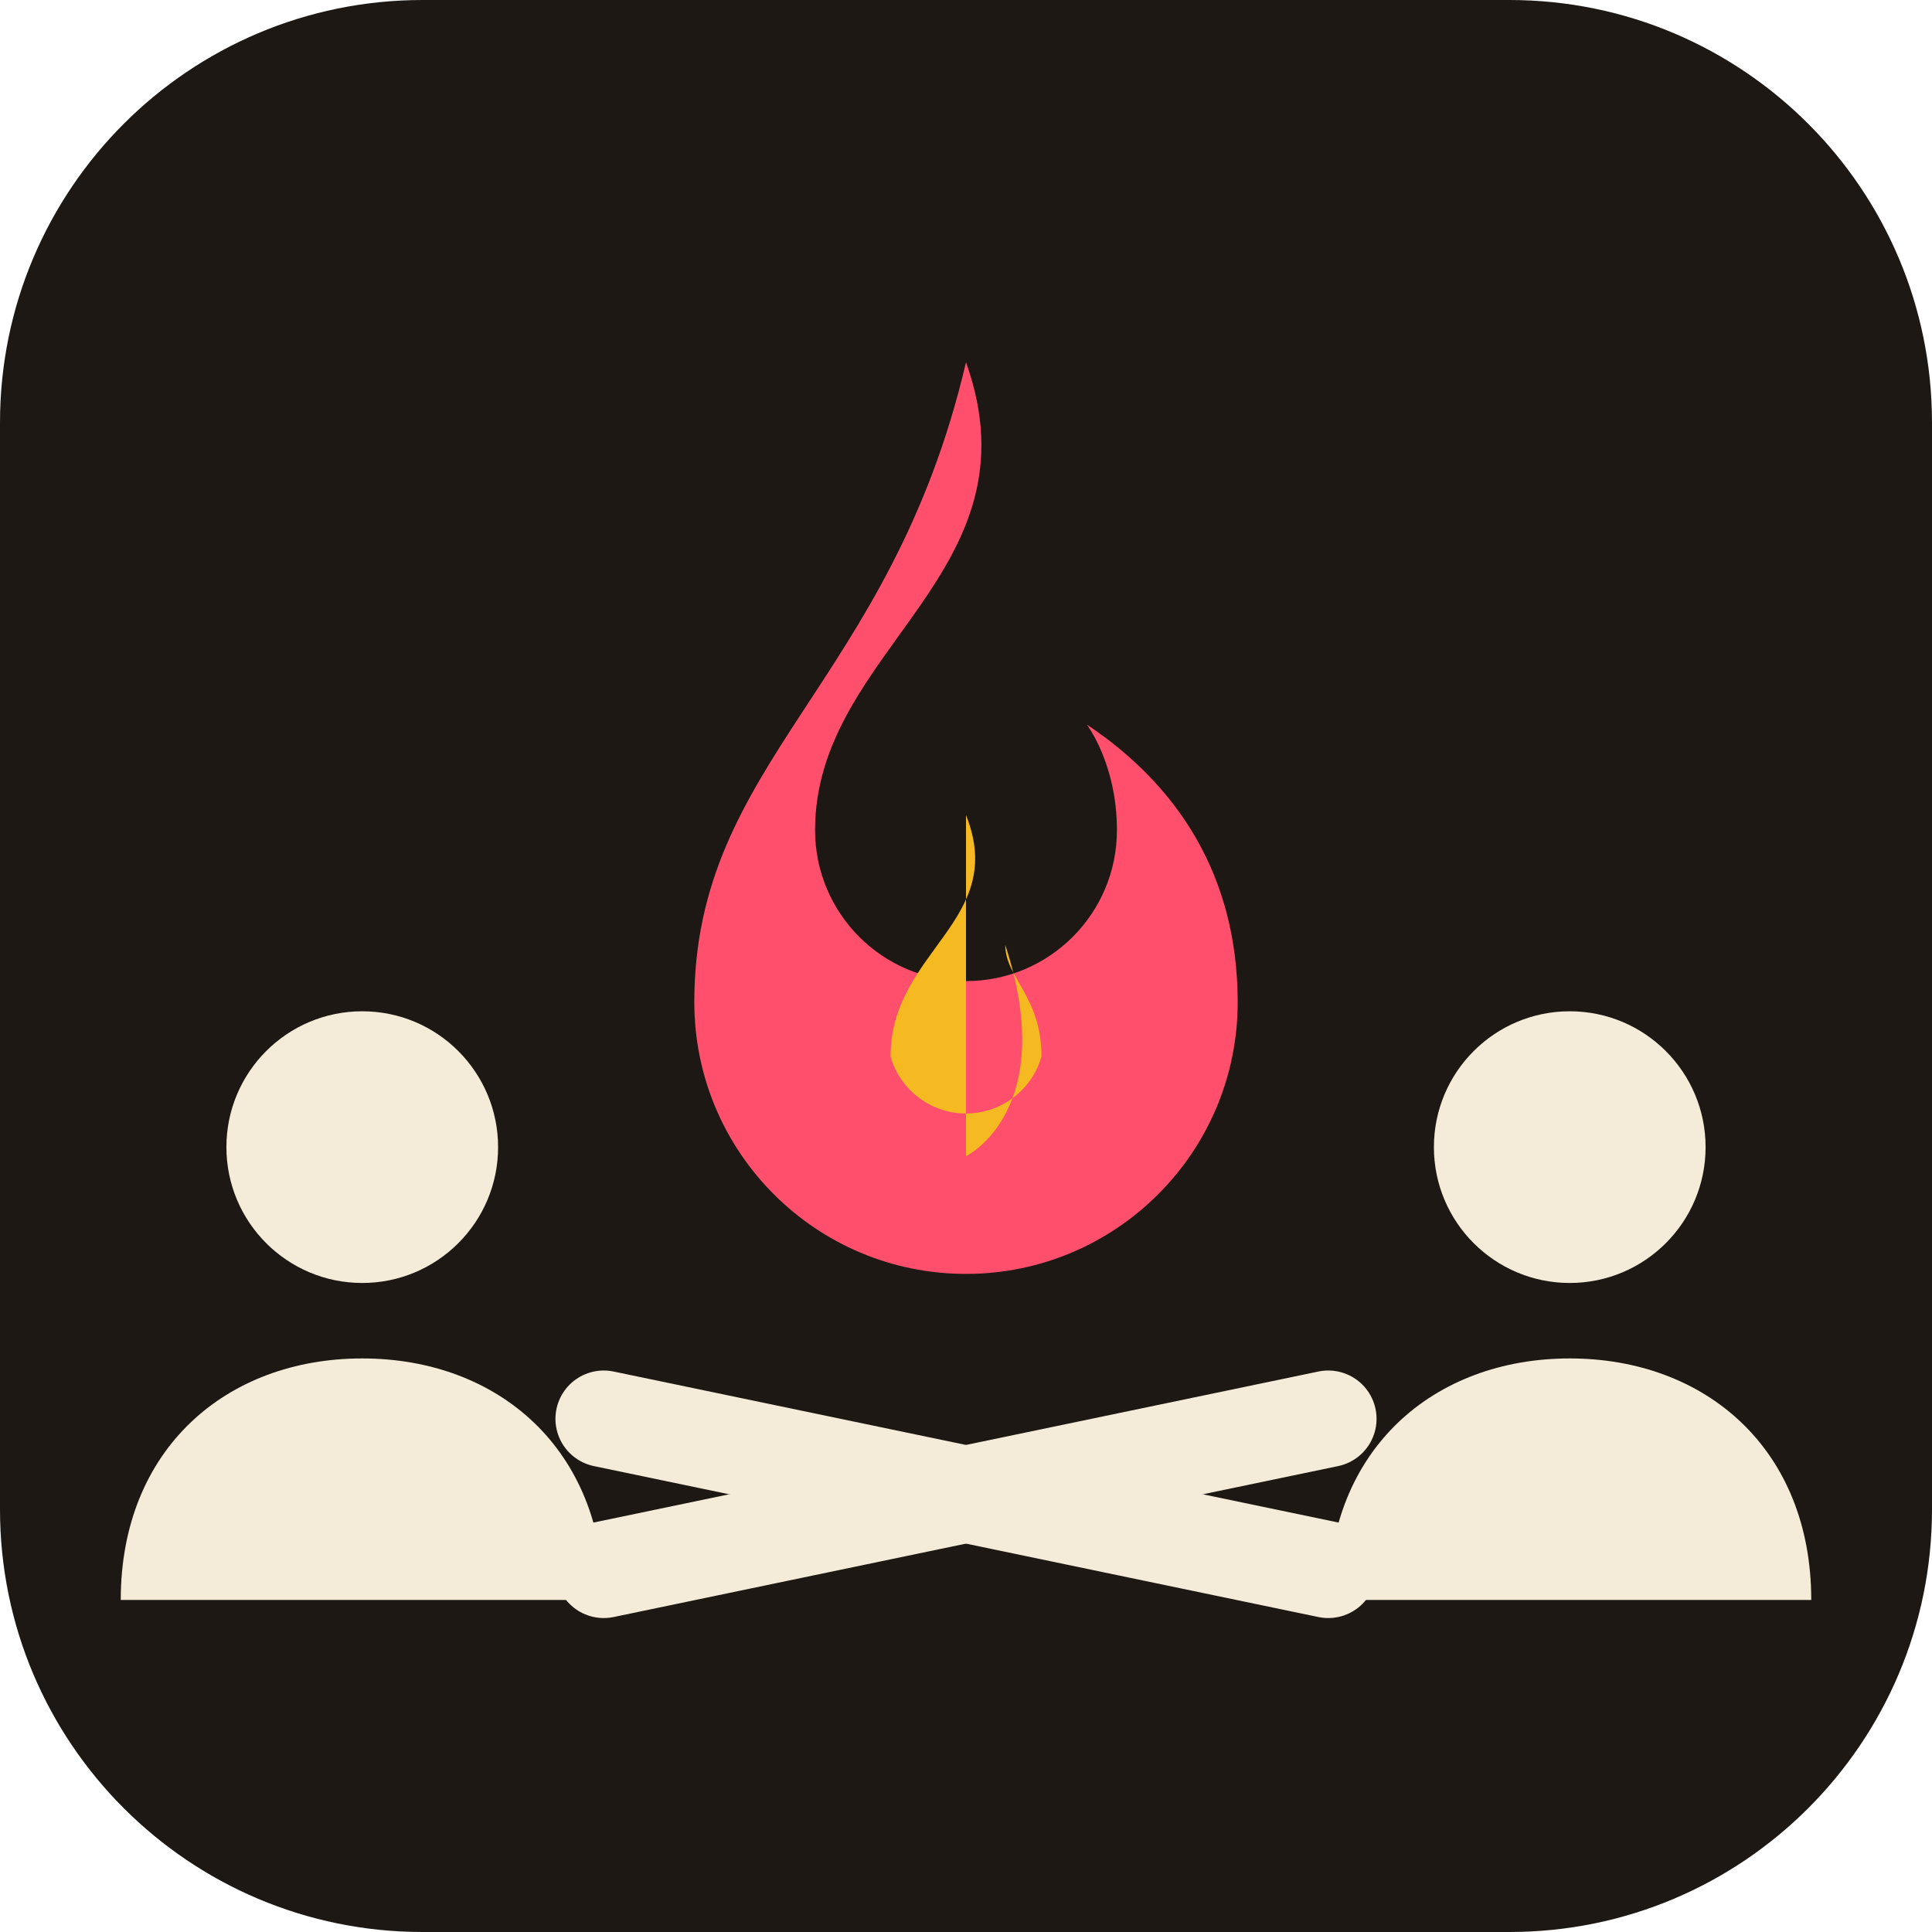
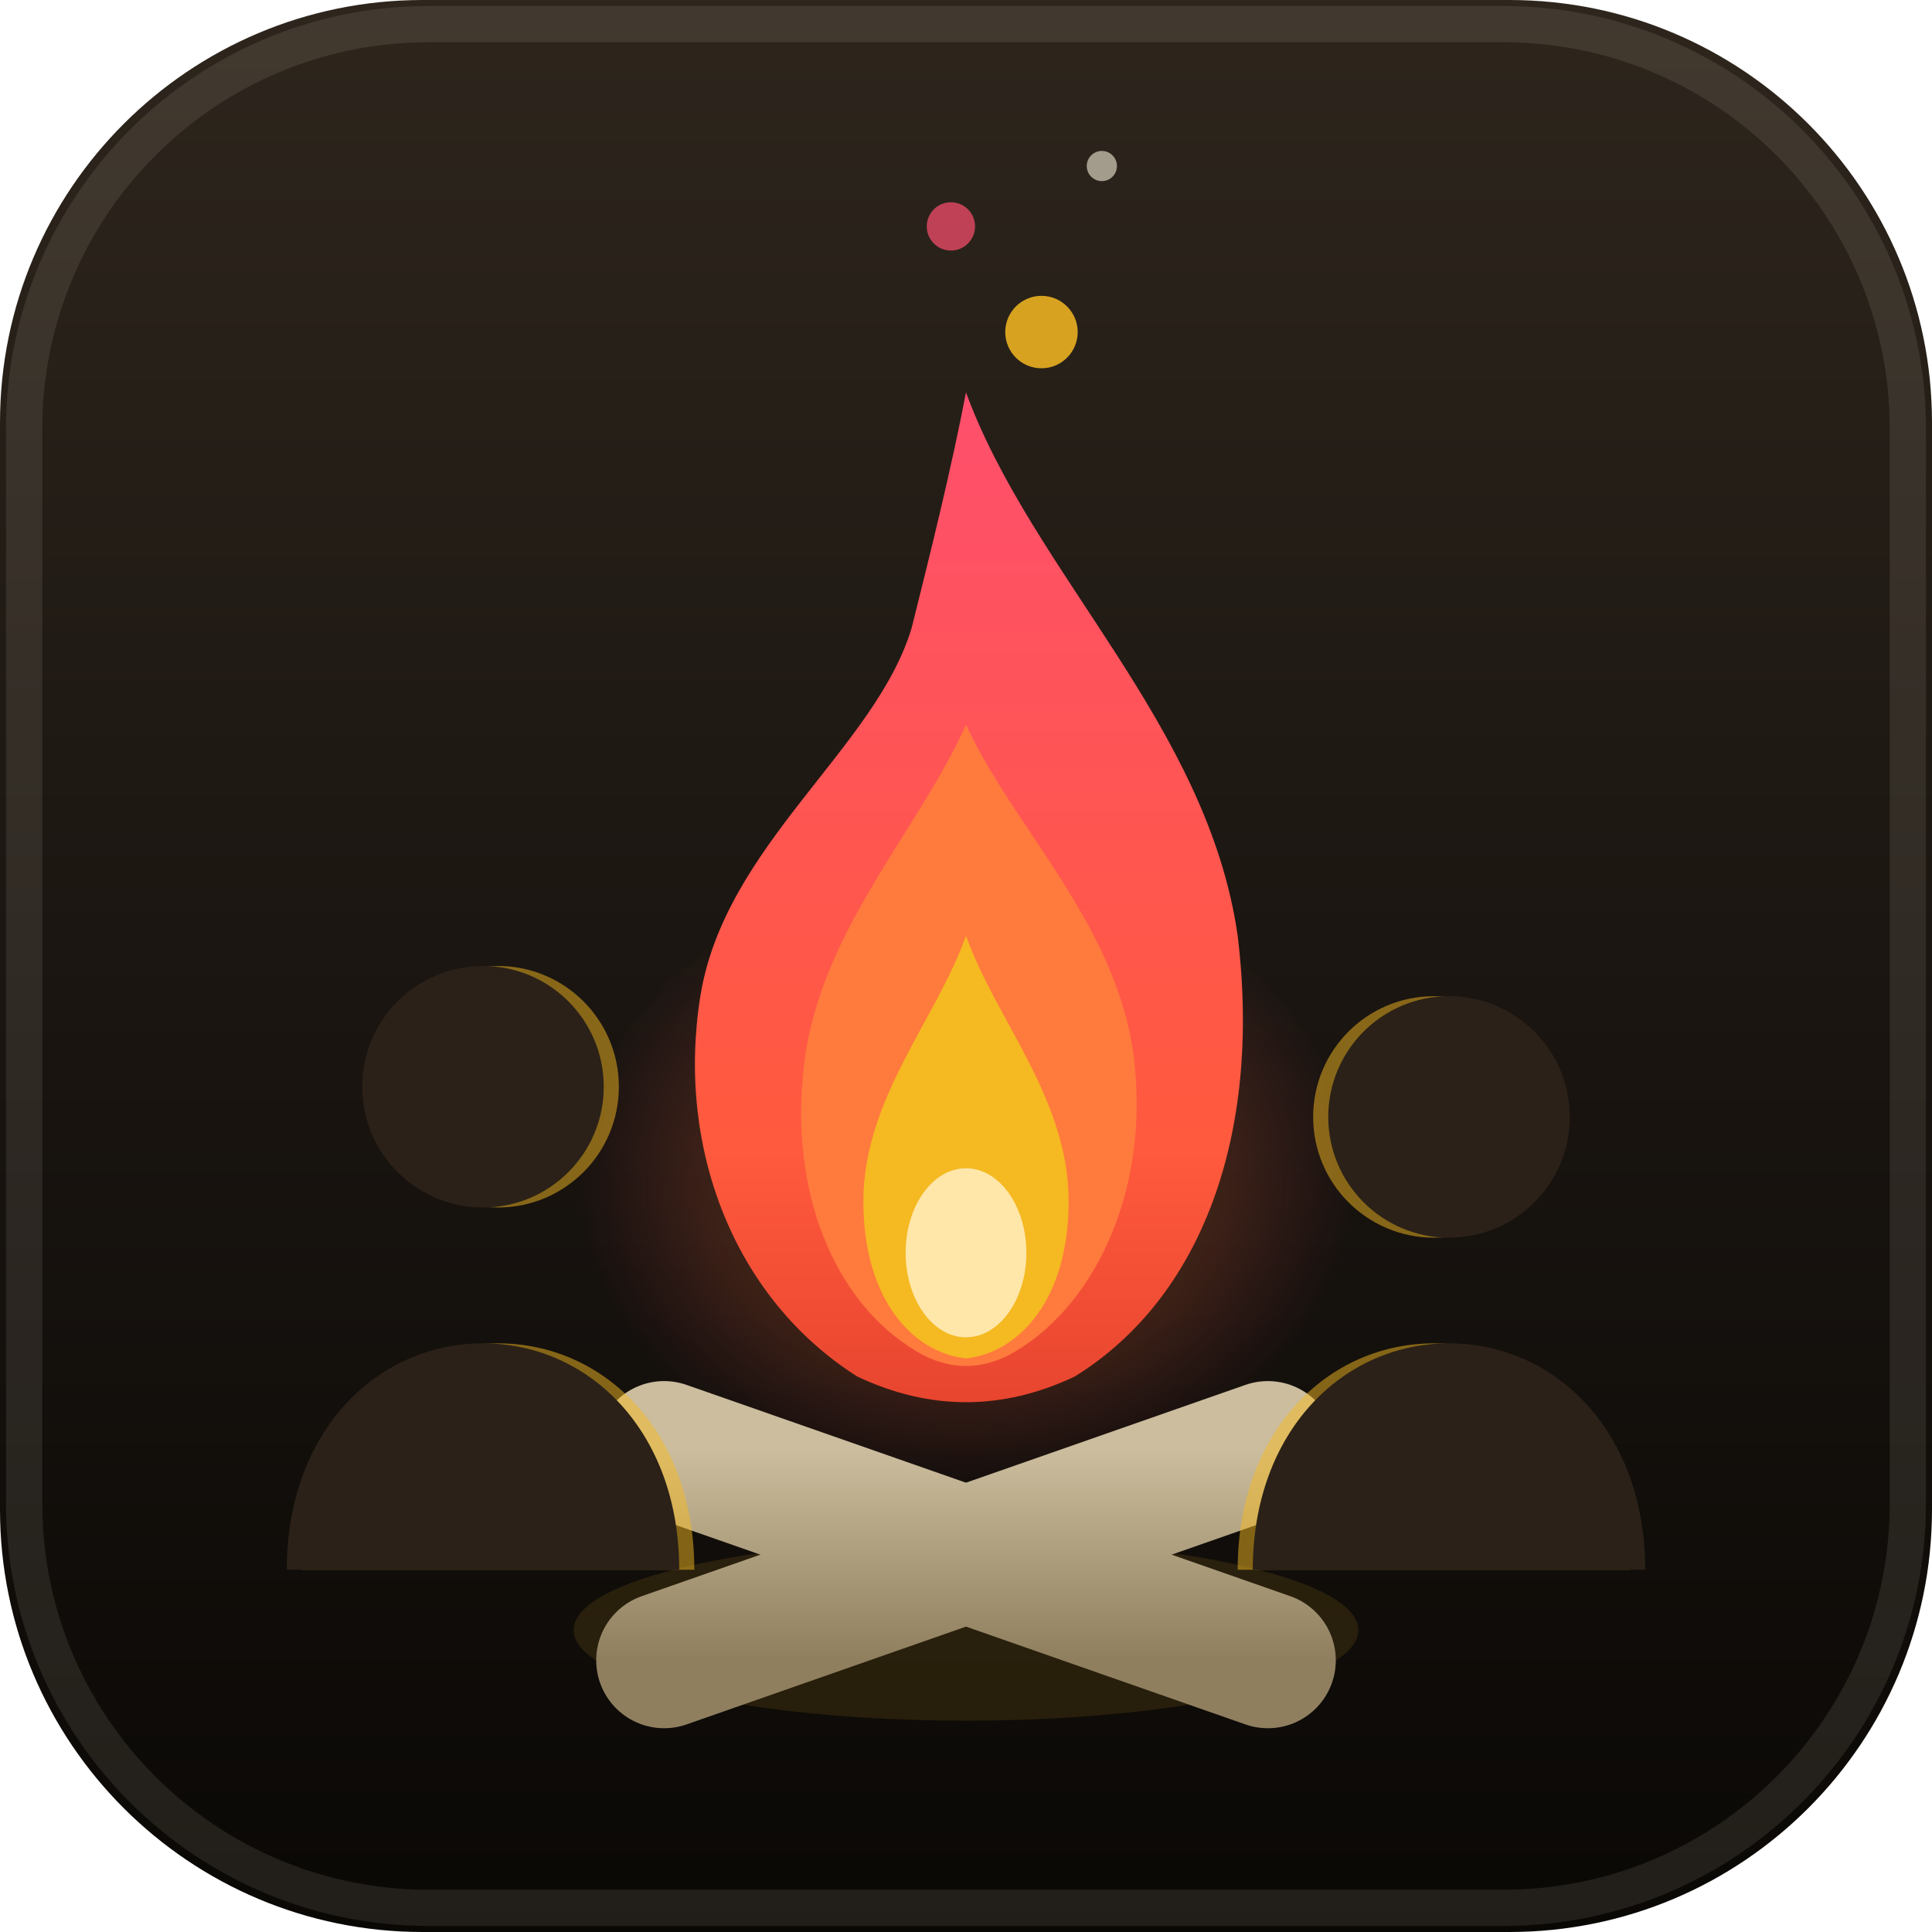
<svg xmlns="http://www.w3.org/2000/svg" viewBox="0 0 64 64" role="img" aria-label="Folklore — gathered hearth">
-   <rect width="64" height="64" rx="14" fill="#1d1813" />
-   <path d="M32 12c2.5 7-5 9.5-5 15.5a5 5 0 0 0 10 0c0-2.2-1-3.5-1-3.5 3 2 5 5 5 9.2a9 9 0 1 1-18 0c0-8 6.5-10.5 9-21.2z" fill="#ff4f6d" />
-   <path d="M32 27c1.4 3.5-2.5 4.5-2.5 8a2.6 2.6 0 0 0 5 0c0-2-1.2-2.6-1.2-3.7 1.8 5.5-1.3 7-1.3 7" fill="#f5b921" />
-   <g stroke="#f4ecd8" stroke-width="3.2" stroke-linecap="round">
-     <path d="M20 52 L44 47" />
-     <path d="M20 47 L44 52" />
+   <defs>
+     <linearGradient id="fkCard" x1="0" y1="0" x2="0" y2="1">
+       <stop offset="0" stop-color="#2e261d" />
+       <stop offset=".55" stop-color="#191410" />
+       <stop offset="1" stop-color="#0a0805" />
+     </linearGradient>
+     <radialGradient id="fkGlow" cx=".5" cy=".5" r=".5">
+       <stop offset="0" stop-color="#f5b921" stop-opacity=".38" />
+       <stop offset=".55" stop-color="#ff6b47" stop-opacity=".15" />
+       <stop offset=".8" stop-color="#ff4f6d" stop-opacity="0" />
+     </radialGradient>
+     <linearGradient id="fkFlame" x1="0" y1="0" x2="0" y2="1">
+       <stop offset="0" stop-color="#ff4f6d" />
+       <stop offset=".75" stop-color="#ff5a3d" />
+       <stop offset="1" stop-color="#e8452f" />
+     </linearGradient>
+     <linearGradient id="fkLog" x1="0" y1="0" x2="0" y2="1">
+       <stop offset="0" stop-color="#cbbd9d" />
+       <stop offset="1" stop-color="#8f7f5f" />
+     </linearGradient>
+   </defs>
+   <rect width="64" height="64" rx="14" fill="url(#fkCard)" />
+   <rect x=".8" y=".8" width="62.4" height="62.4" rx="13.4" fill="none" stroke="rgba(244,236,216,.1)" stroke-width="1.2" />
+   <ellipse cx="32" cy="39" rx="16" ry="13" fill="url(#fkGlow)" />
+   <ellipse cx="32" cy="54" rx="13" ry="3" fill="#f5b921" opacity=".11" />
+   <g>
+     <path d="M32 13C34.2 19 40 24 41 31c.8 6.6-1.2 12-5.4 14.6Q32 47.3 28.4 45.6C24.3 43 22.4 38 23.2 33s5.8-8.2 7-12.2c.6-2.4 1.3-5.2 1.8-7.8Z" fill="url(#fkFlame)" />
+     <circle cx="34.5" cy="11" r="1.2" fill="#f5b921" opacity=".85" />
+     <circle cx="31.5" cy="7.5" r=".8" fill="#ff4f6d" opacity=".7" />
+     <circle cx="36.5" cy="5.5" r=".5" fill="#f4ecd8" opacity=".6" />
  </g>
-   <g fill="#f4ecd8">
-     <circle cx="12" cy="38" r="4.5" />
-     <path d="M4 53c0-5 3.5-8 8-8s8 3 8 8z" />
+   <path d="M32 24c1.6 3.5 5.2 6.8 5.6 11.4.4 4.2-1.4 8-4.2 9.5Q32 45.6 30.6 44.9c-2.8-1.5-4.4-5.1-4-9.3.4-4.6 3.8-8 5.4-11.6Z" fill="#ff7a3d" />
+   <path d="M32 31c1 2.8 3.4 5.4 3.4 8.8 0 3.2-1.6 5-3.4 5.2-1.8-.2-3.4-2-3.4-5.2 0-3.4 2.4-6 3.4-8.8Z" fill="#f5b921" />
+   <ellipse cx="32" cy="41.5" rx="2" ry="2.8" fill="#ffe9b0" opacity=".95" />
+   <g stroke="url(#fkLog)" stroke-width="4.5" stroke-linecap="round">
+     <path d="M22 55 42 48" />
+     <path d="M22 48 42 55" />
  </g>
-   <g fill="#f4ecd8">
-     <circle cx="52" cy="38" r="4.5" />
-     <path d="M44 53c0-5 3.5-8 8-8s8 3 8 8z" />
+   <g>
+     <circle cx="16.5" cy="36" r="4" fill="#f5b921" opacity=".5" />
+     <circle cx="16" cy="36" r="4" fill="#2b2118" />
+     <path d="M10 52c0-4.6 3-7.5 6.5-7.5S23 47.4 23 52Z" fill="#f5b921" opacity=".5" />
+     <path d="M9.5 52c0-4.6 3-7.5 6.5-7.5s6.5 2.9 6.5 7.5Z" fill="#2b2118" />
+     <circle cx="47.5" cy="37" r="4" fill="#f5b921" opacity=".5" />
+     <circle cx="48" cy="37" r="4" fill="#2b2118" />
+     <path d="M41 52c0-4.6 3-7.5 6.5-7.5S54 47.4 54 52Z" fill="#f5b921" opacity=".5" />
+     <path d="M41.5 52c0-4.6 3-7.5 6.5-7.5s6.5 2.9 6.5 7.5Z" fill="#2b2118" />
  </g>
</svg>
